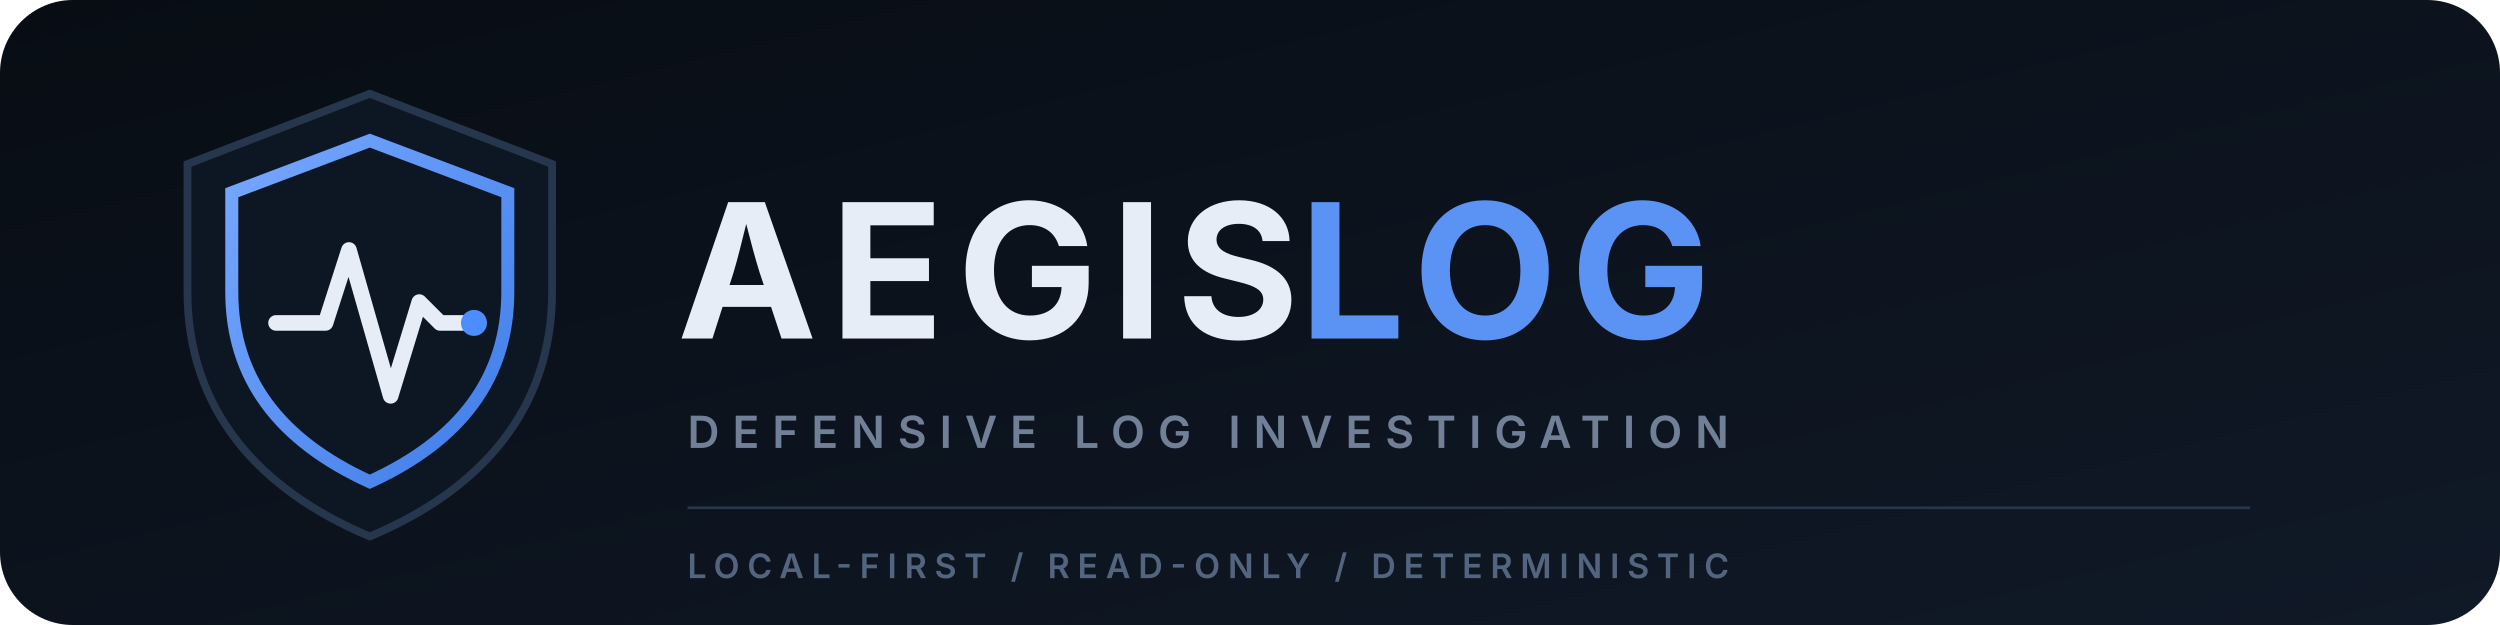
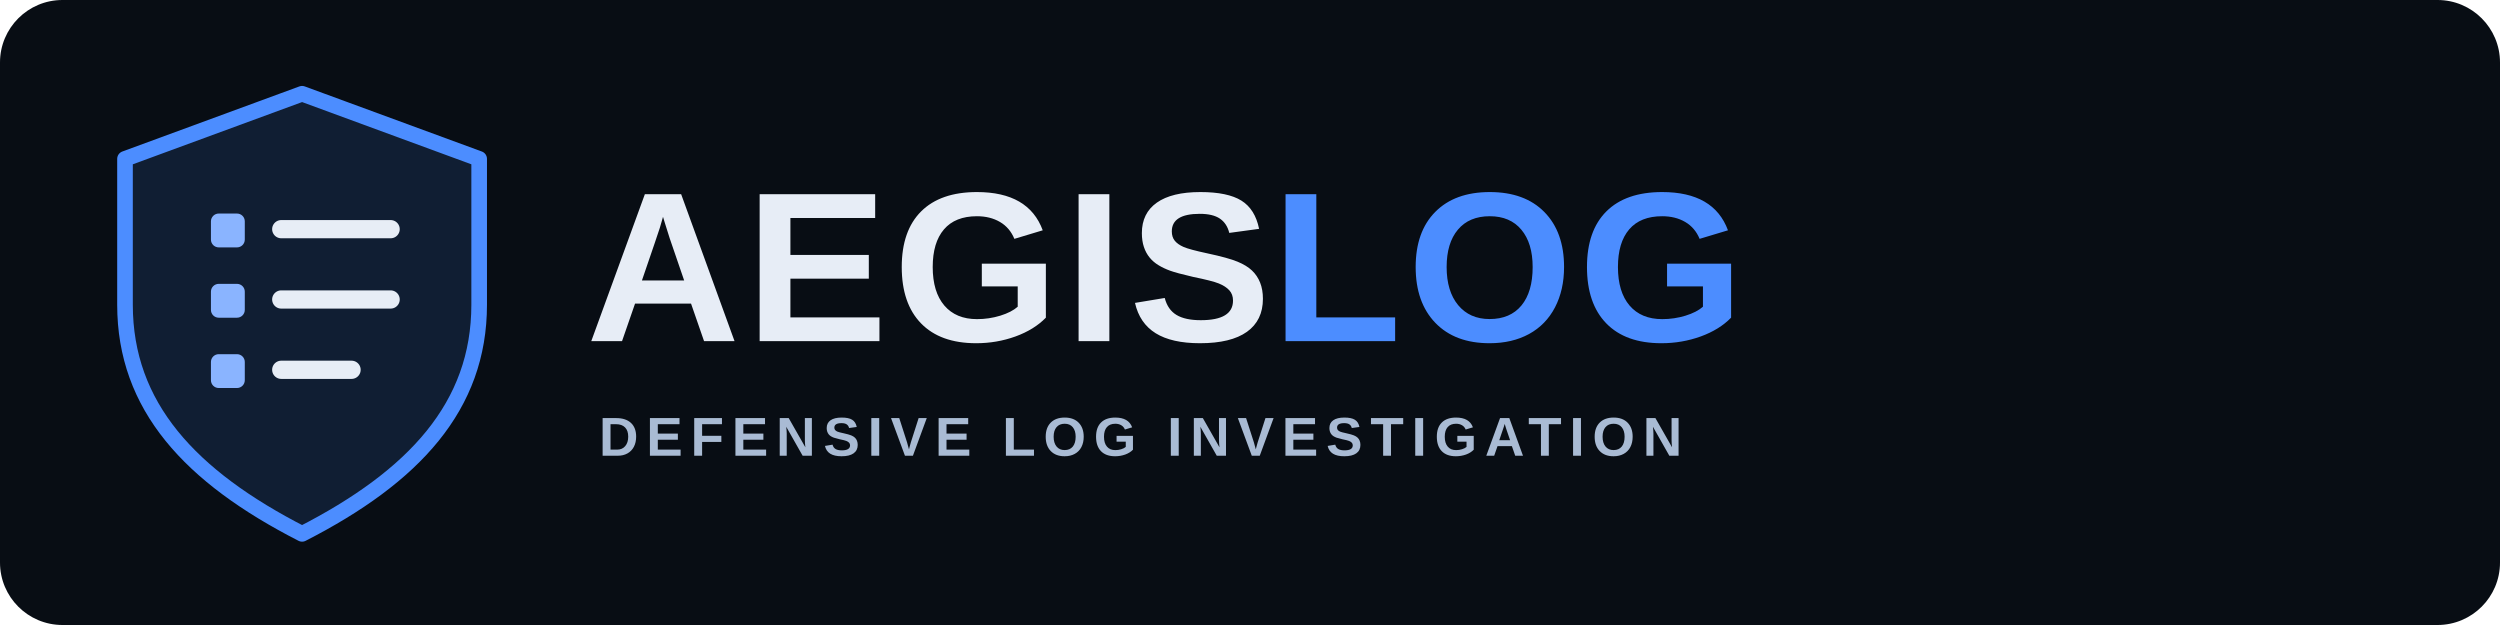
<svg xmlns="http://www.w3.org/2000/svg" width="960" height="240" viewBox="0 0 960 240" role="img" aria-labelledby="title desc">
-   <defs>
-     <linearGradient id="bg" x1="0" y1="0" x2="1" y2="1">
-       <stop offset="0" stop-color="#080D14" />
-       <stop offset="1" stop-color="#101927" />
-     </linearGradient>
-     <linearGradient id="signal" x1="0" y1="0" x2="1" y2="1">
-       <stop offset="0" stop-color="#78A8FF" />
-       <stop offset="1" stop-color="#3E7CE8" />
-     </linearGradient>
-   </defs>
-   <rect width="960" height="240" rx="28" fill="url(#bg)" />
-   <g transform="translate(58 36)">
-     <path d="M84 0 154 27v49c0 45-27 76-70 94C41 152 14 121 14 76V27L84 0Z" fill="#0D1623" stroke="#26364C" stroke-width="3" />
-     <path d="M84 18 137 38v38c0 33-18 57-53 73-35-16-53-40-53-73V38L84 18Z" fill="none" stroke="url(#signal)" stroke-width="5" />
-     <path d="M48 88h19l9-28 16 56 11-36 8 8h13" fill="none" stroke="#E7EDF6" stroke-width="6" stroke-linecap="round" stroke-linejoin="round" />
-     <circle cx="124" cy="88" r="5" fill="#4C8DFF" />
+   <rect width="960" height="240" rx="24" fill="#080D14" />
+   <path d="M116 36 184 61v56c0 39-25 66-68 88-43-22-68-49-68-88V61Z" fill="#101E33" stroke="#4C8DFF" stroke-width="6" stroke-linejoin="round" />
+   <g fill="#8AB4FF">
+     <rect x="81" y="82" width="13" height="13" rx="3" />
+     <rect x="81" y="109" width="13" height="13" rx="3" />
+     <rect x="81" y="136" width="13" height="13" rx="3" />
  </g>
-   <g transform="translate(260 68)">
-     <text x="0" y="62" fill="#E7EDF6" font-family="Segoe UI,Inter,Arial,sans-serif" font-size="72" font-weight="750" letter-spacing="5">AEGIS<tspan fill="#5B93F5">LOG</tspan>
-     </text>
-     <text x="4" y="104" fill="#718096" font-family="Segoe UI,Inter,Arial,sans-serif" font-size="17" font-weight="600" letter-spacing="5">DEFENSIVE LOG INVESTIGATION</text>
-     <path d="M4 127H604" stroke="#26364C" />
-     <text x="4" y="154" fill="#53657E" font-family="Segoe UI,Inter,Arial,sans-serif" font-size="13" font-weight="600" letter-spacing="3">LOCAL-FIRST  /  READ-ONLY  /  DETERMINISTIC</text>
+   <g stroke="#E7EDF6" stroke-width="7" stroke-linecap="round">
+     <path d="M108 88h42M108 115h42M108 142h27" />
  </g>
+   <text x="225" y="131" fill="#E7EDF6" font-family="Segoe UI,Arial,sans-serif" font-size="82" font-weight="700" letter-spacing="2">AEGIS<tspan fill="#4C8DFF">LOG</tspan>
+   </text>
+   <text x="230" y="175" fill="#A9BBD4" font-family="Segoe UI,Arial,sans-serif" font-size="21" font-weight="600" letter-spacing="3">DEFENSIVE LOG INVESTIGATION</text>
</svg>
